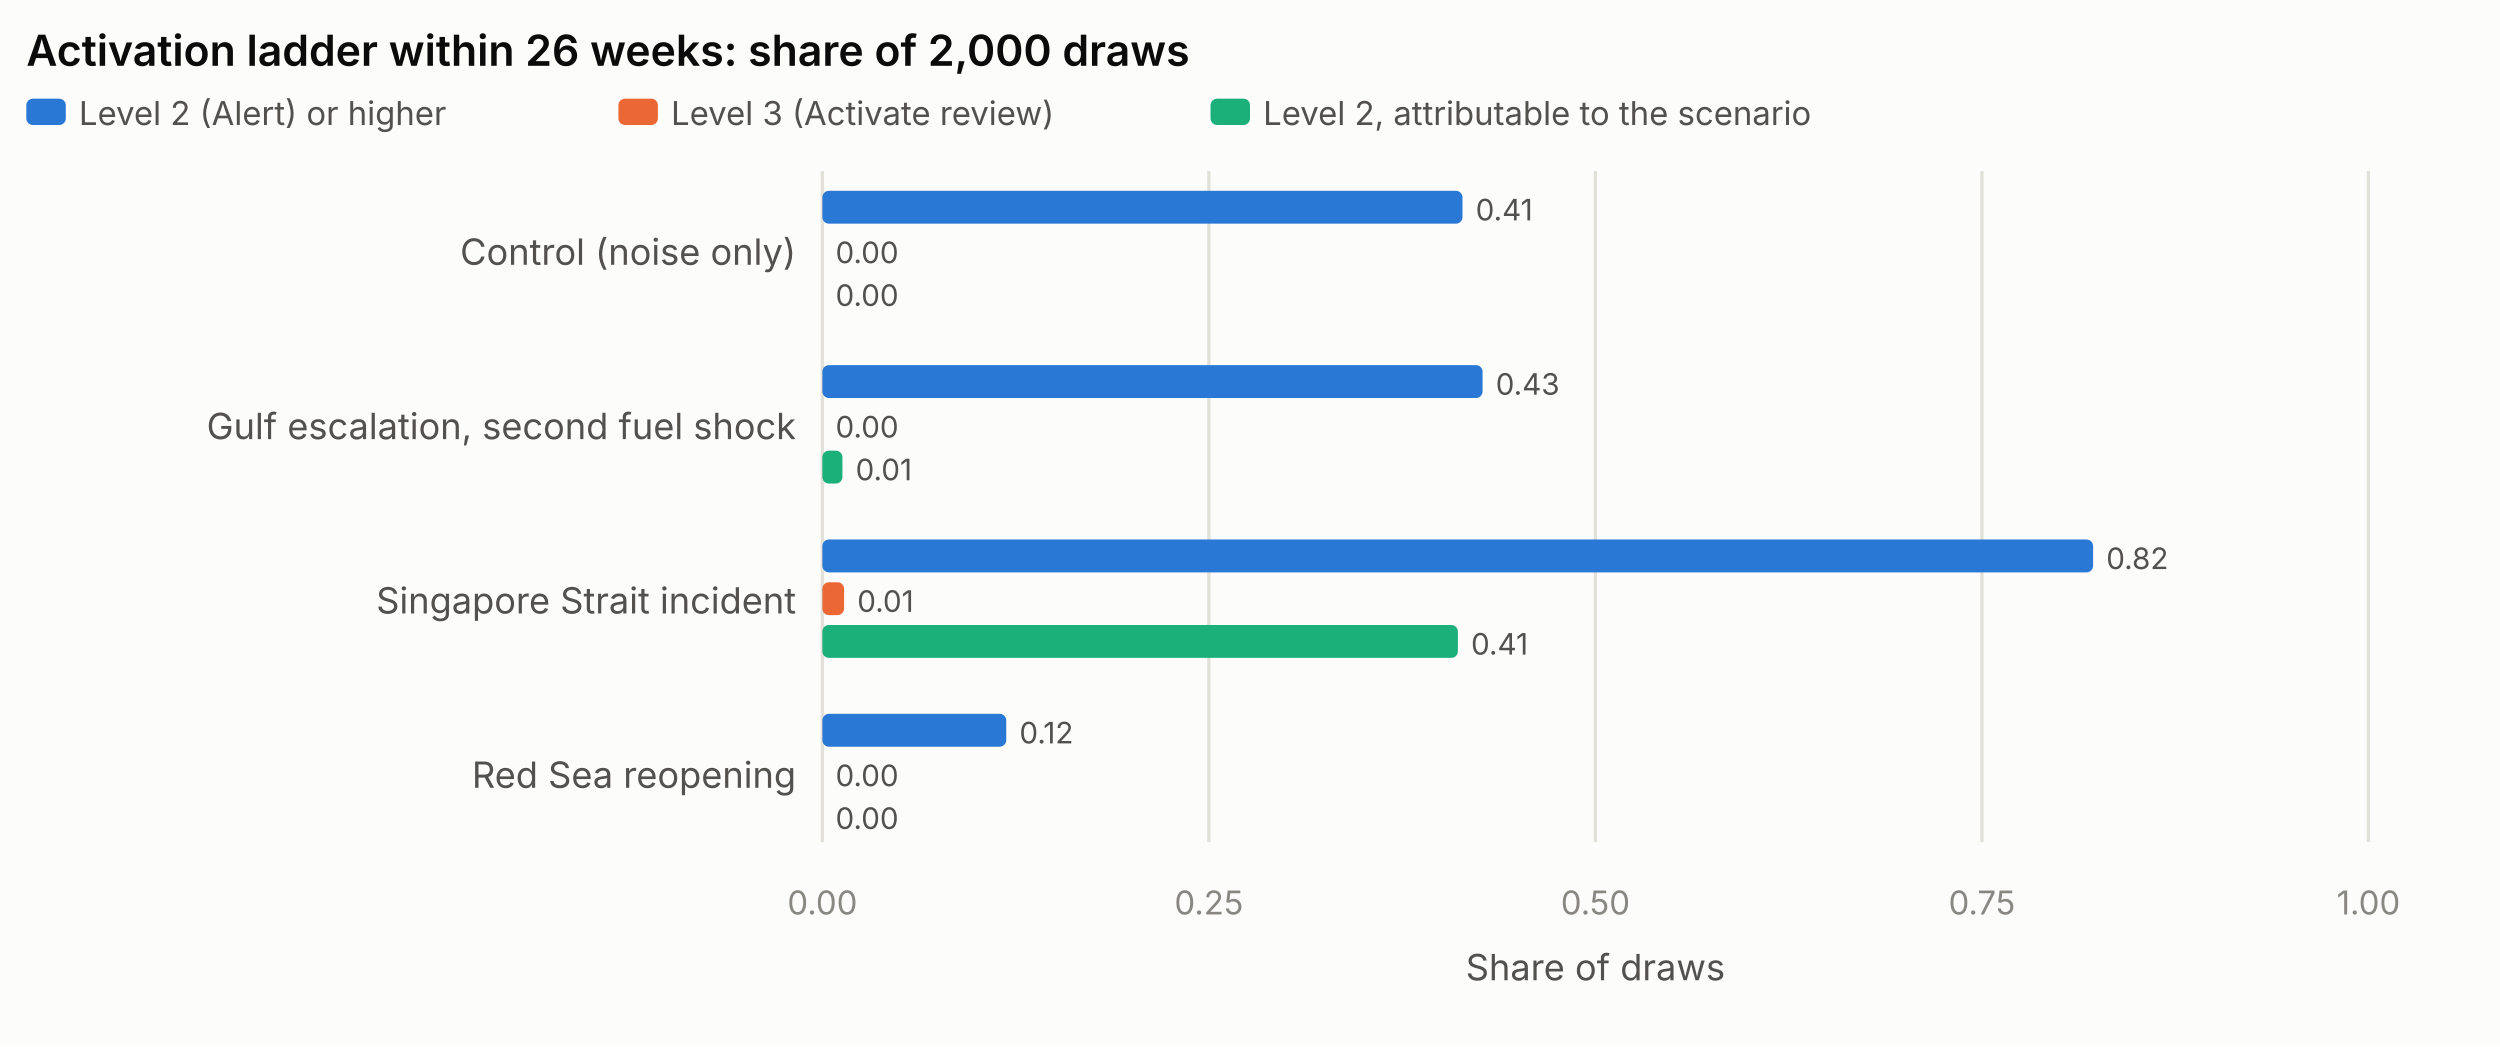
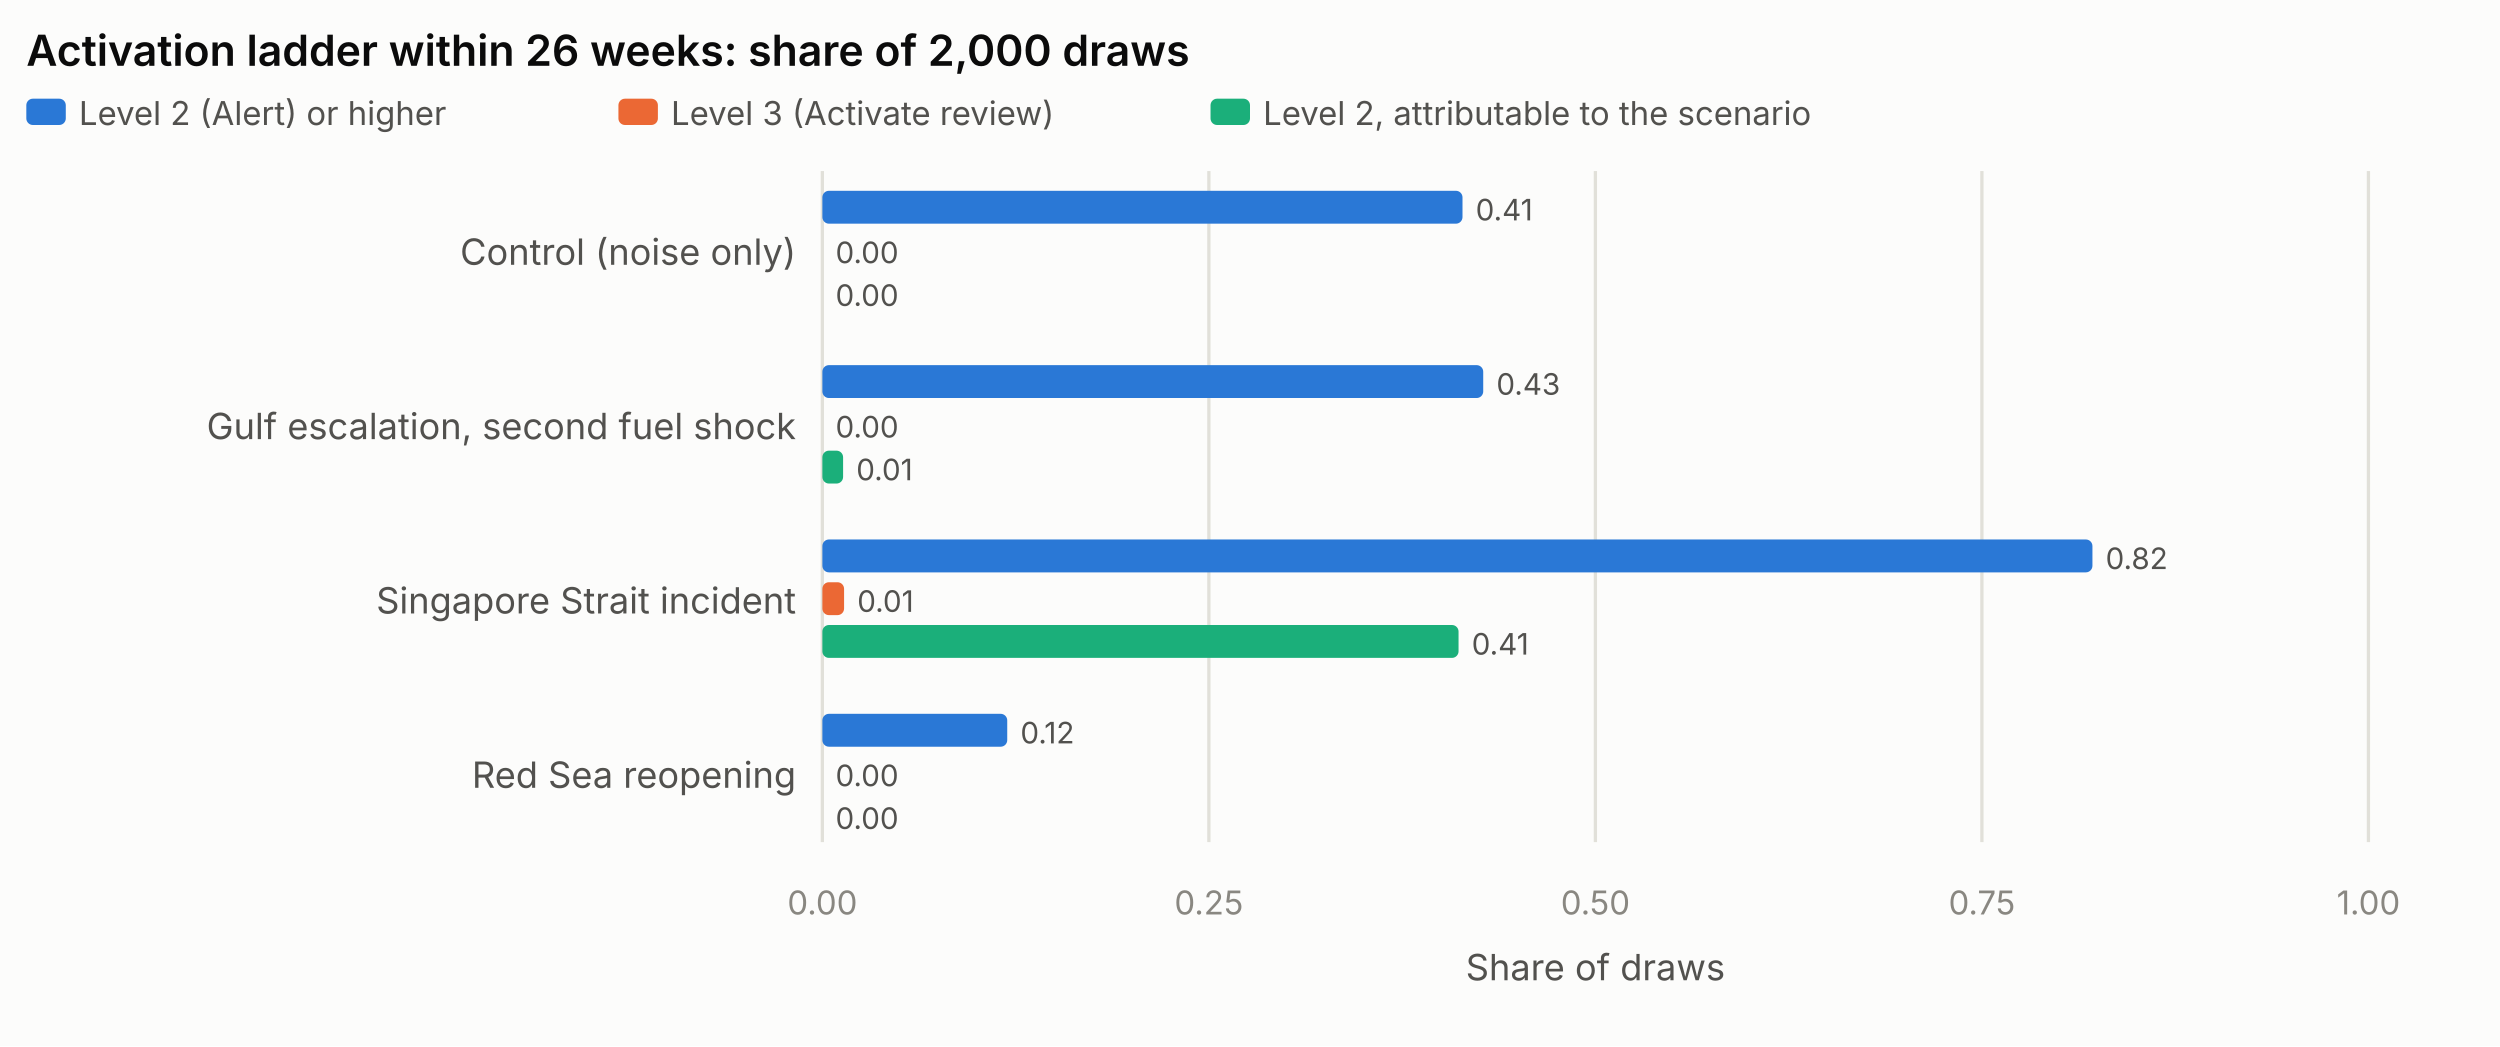
<svg xmlns="http://www.w3.org/2000/svg" width="760" height="318" viewBox="0 0 760 318" font-family="system-ui, -apple-system, Segoe UI, sans-serif" role="img">
  <rect x="0" y="0" width="760" height="318" fill="#fcfcfb" />
  <text x="8.0" y="20.0" font-size="13" fill="#0b0b0b" text-anchor="start" font-weight="600">Activation ladder within 26 weeks: share of 2,000 draws</text>
  <rect x="8.0" y="30.0" width="12.0" height="8.0" rx="2.0" fill="#2a78d6" />
  <text x="24.0" y="38.0" font-size="10" fill="#52514e" text-anchor="start">Level 2 (Alert) or higher</text>
  <rect x="188.0" y="30.0" width="12.0" height="8.0" rx="2.0" fill="#eb6834" />
  <text x="204.0" y="38.0" font-size="10" fill="#52514e" text-anchor="start">Level 3 (Activate review)</text>
  <rect x="368.0" y="30.0" width="12.0" height="8.0" rx="2.0" fill="#1baf7a" />
  <text x="384.0" y="38.0" font-size="10" fill="#52514e" text-anchor="start">Level 2, attributable to the scenario</text>
  <line x1="250.0" y1="52.0" x2="250.0" y2="256.0" stroke="#e1e0d9" stroke-width="1.0" />
  <text x="250.0" y="278.0" font-size="10" fill="#898781" text-anchor="middle">0.00</text>
  <line x1="367.5" y1="52.0" x2="367.5" y2="256.0" stroke="#e1e0d9" stroke-width="1.0" />
  <text x="367.5" y="278.0" font-size="10" fill="#898781" text-anchor="middle">0.25</text>
  <line x1="485.0" y1="52.0" x2="485.0" y2="256.0" stroke="#e1e0d9" stroke-width="1.0" />
  <text x="485.0" y="278.0" font-size="10" fill="#898781" text-anchor="middle">0.50</text>
  <line x1="602.5" y1="52.0" x2="602.5" y2="256.0" stroke="#e1e0d9" stroke-width="1.0" />
  <text x="602.5" y="278.0" font-size="10" fill="#898781" text-anchor="middle">0.75</text>
  <line x1="720.0" y1="52.0" x2="720.0" y2="256.0" stroke="#e1e0d9" stroke-width="1.0" />
  <text x="720.0" y="278.0" font-size="10" fill="#898781" text-anchor="middle">1.00</text>
  <text x="485.0" y="298.0" font-size="11" fill="#52514e" text-anchor="middle">Share of draws</text>
  <text x="242.0" y="80.5" font-size="11" fill="#52514e" text-anchor="end">Control (noise only)</text>
  <rect x="250.0" y="58.0" width="194.6" height="10.0" rx="2.0" fill="#2a78d6" />
  <text x="448.6" y="67.0" font-size="9" fill="#52514e" text-anchor="start">0.41</text>
  <text x="254.0" y="80.0" font-size="9" fill="#52514e" text-anchor="start">0.00</text>
  <text x="254.0" y="93.0" font-size="9" fill="#52514e" text-anchor="start">0.00</text>
  <text x="242.0" y="133.5" font-size="11" fill="#52514e" text-anchor="end">Gulf escalation, second fuel shock</text>
-   <rect x="250.0" y="111.0" width="200.7" height="10.0" rx="2.0" fill="#2a78d6" />
-   <text x="454.7" y="120.0" font-size="9" fill="#52514e" text-anchor="start">0.43</text>
+   <rect x="250.0" y="111.0" width="200.9" height="10.0" rx="2.0" fill="#2a78d6" />
+   <text x="454.9" y="120.0" font-size="9" fill="#52514e" text-anchor="start">0.43</text>
  <text x="254.0" y="133.0" font-size="9" fill="#52514e" text-anchor="start">0.00</text>
-   <rect x="250.0" y="137.0" width="6.1" height="10.0" rx="2.0" fill="#1baf7a" />
-   <text x="260.1" y="146.0" font-size="9" fill="#52514e" text-anchor="start">0.01</text>
+   <rect x="250.0" y="137.0" width="6.3" height="10.0" rx="2.0" fill="#1baf7a" />
+   <text x="260.3" y="146.0" font-size="9" fill="#52514e" text-anchor="start">0.01</text>
  <text x="242.0" y="186.5" font-size="11" fill="#52514e" text-anchor="end">Singapore Strait incident</text>
-   <rect x="250.0" y="164.0" width="386.3" height="10.0" rx="2.0" fill="#2a78d6" />
-   <text x="640.3" y="173.0" font-size="9" fill="#52514e" text-anchor="start">0.82</text>
+   <rect x="250.0" y="164.0" width="386.1" height="10.0" rx="2.0" fill="#2a78d6" />
+   <text x="640.1" y="173.0" font-size="9" fill="#52514e" text-anchor="start">0.82</text>
  <rect x="250.0" y="177.0" width="6.6" height="10.0" rx="2.0" fill="#eb6834" />
  <text x="260.6" y="186.0" font-size="9" fill="#52514e" text-anchor="start">0.01</text>
-   <rect x="250.0" y="190.0" width="193.2" height="10.0" rx="2.0" fill="#1baf7a" />
-   <text x="447.2" y="199.0" font-size="9" fill="#52514e" text-anchor="start">0.41</text>
+   <rect x="250.0" y="190.0" width="193.4" height="10.0" rx="2.0" fill="#1baf7a" />
+   <text x="447.4" y="199.0" font-size="9" fill="#52514e" text-anchor="start">0.41</text>
  <text x="242.0" y="239.5" font-size="11" fill="#52514e" text-anchor="end">Red Sea reopening</text>
-   <rect x="250.0" y="217.0" width="55.9" height="10.0" rx="2.0" fill="#2a78d6" />
-   <text x="309.9" y="226.0" font-size="9" fill="#52514e" text-anchor="start">0.12</text>
+   <rect x="250.0" y="217.0" width="56.2" height="10.0" rx="2.0" fill="#2a78d6" />
+   <text x="310.2" y="226.0" font-size="9" fill="#52514e" text-anchor="start">0.12</text>
  <text x="254.0" y="239.0" font-size="9" fill="#52514e" text-anchor="start">0.00</text>
  <text x="254.0" y="252.0" font-size="9" fill="#52514e" text-anchor="start">0.00</text>
</svg>
